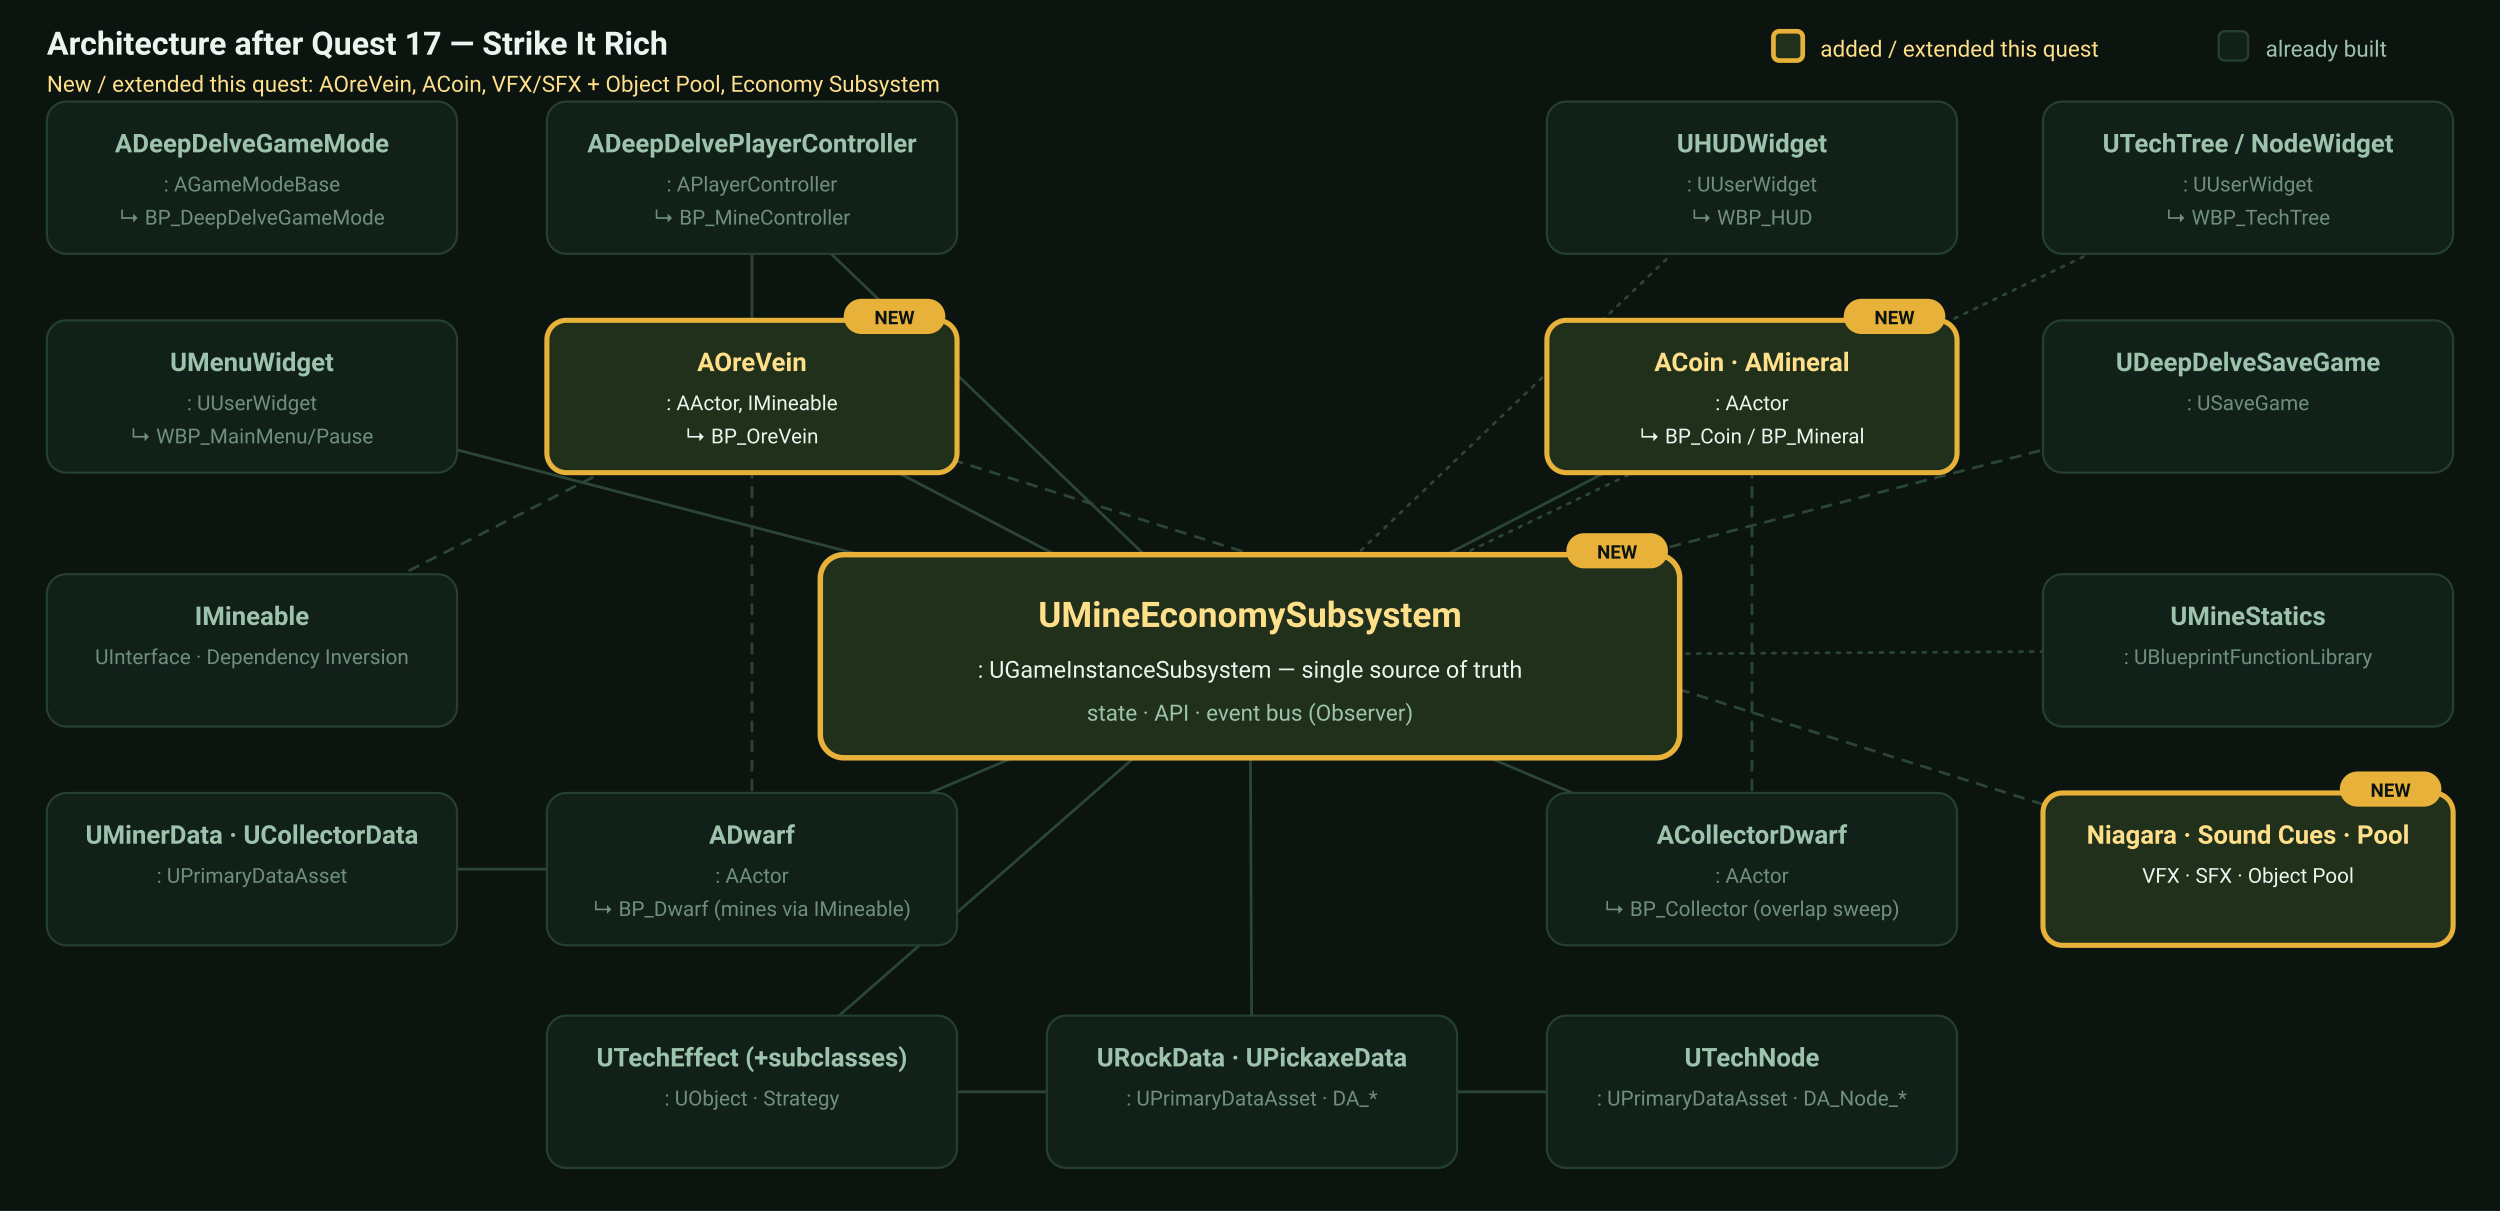
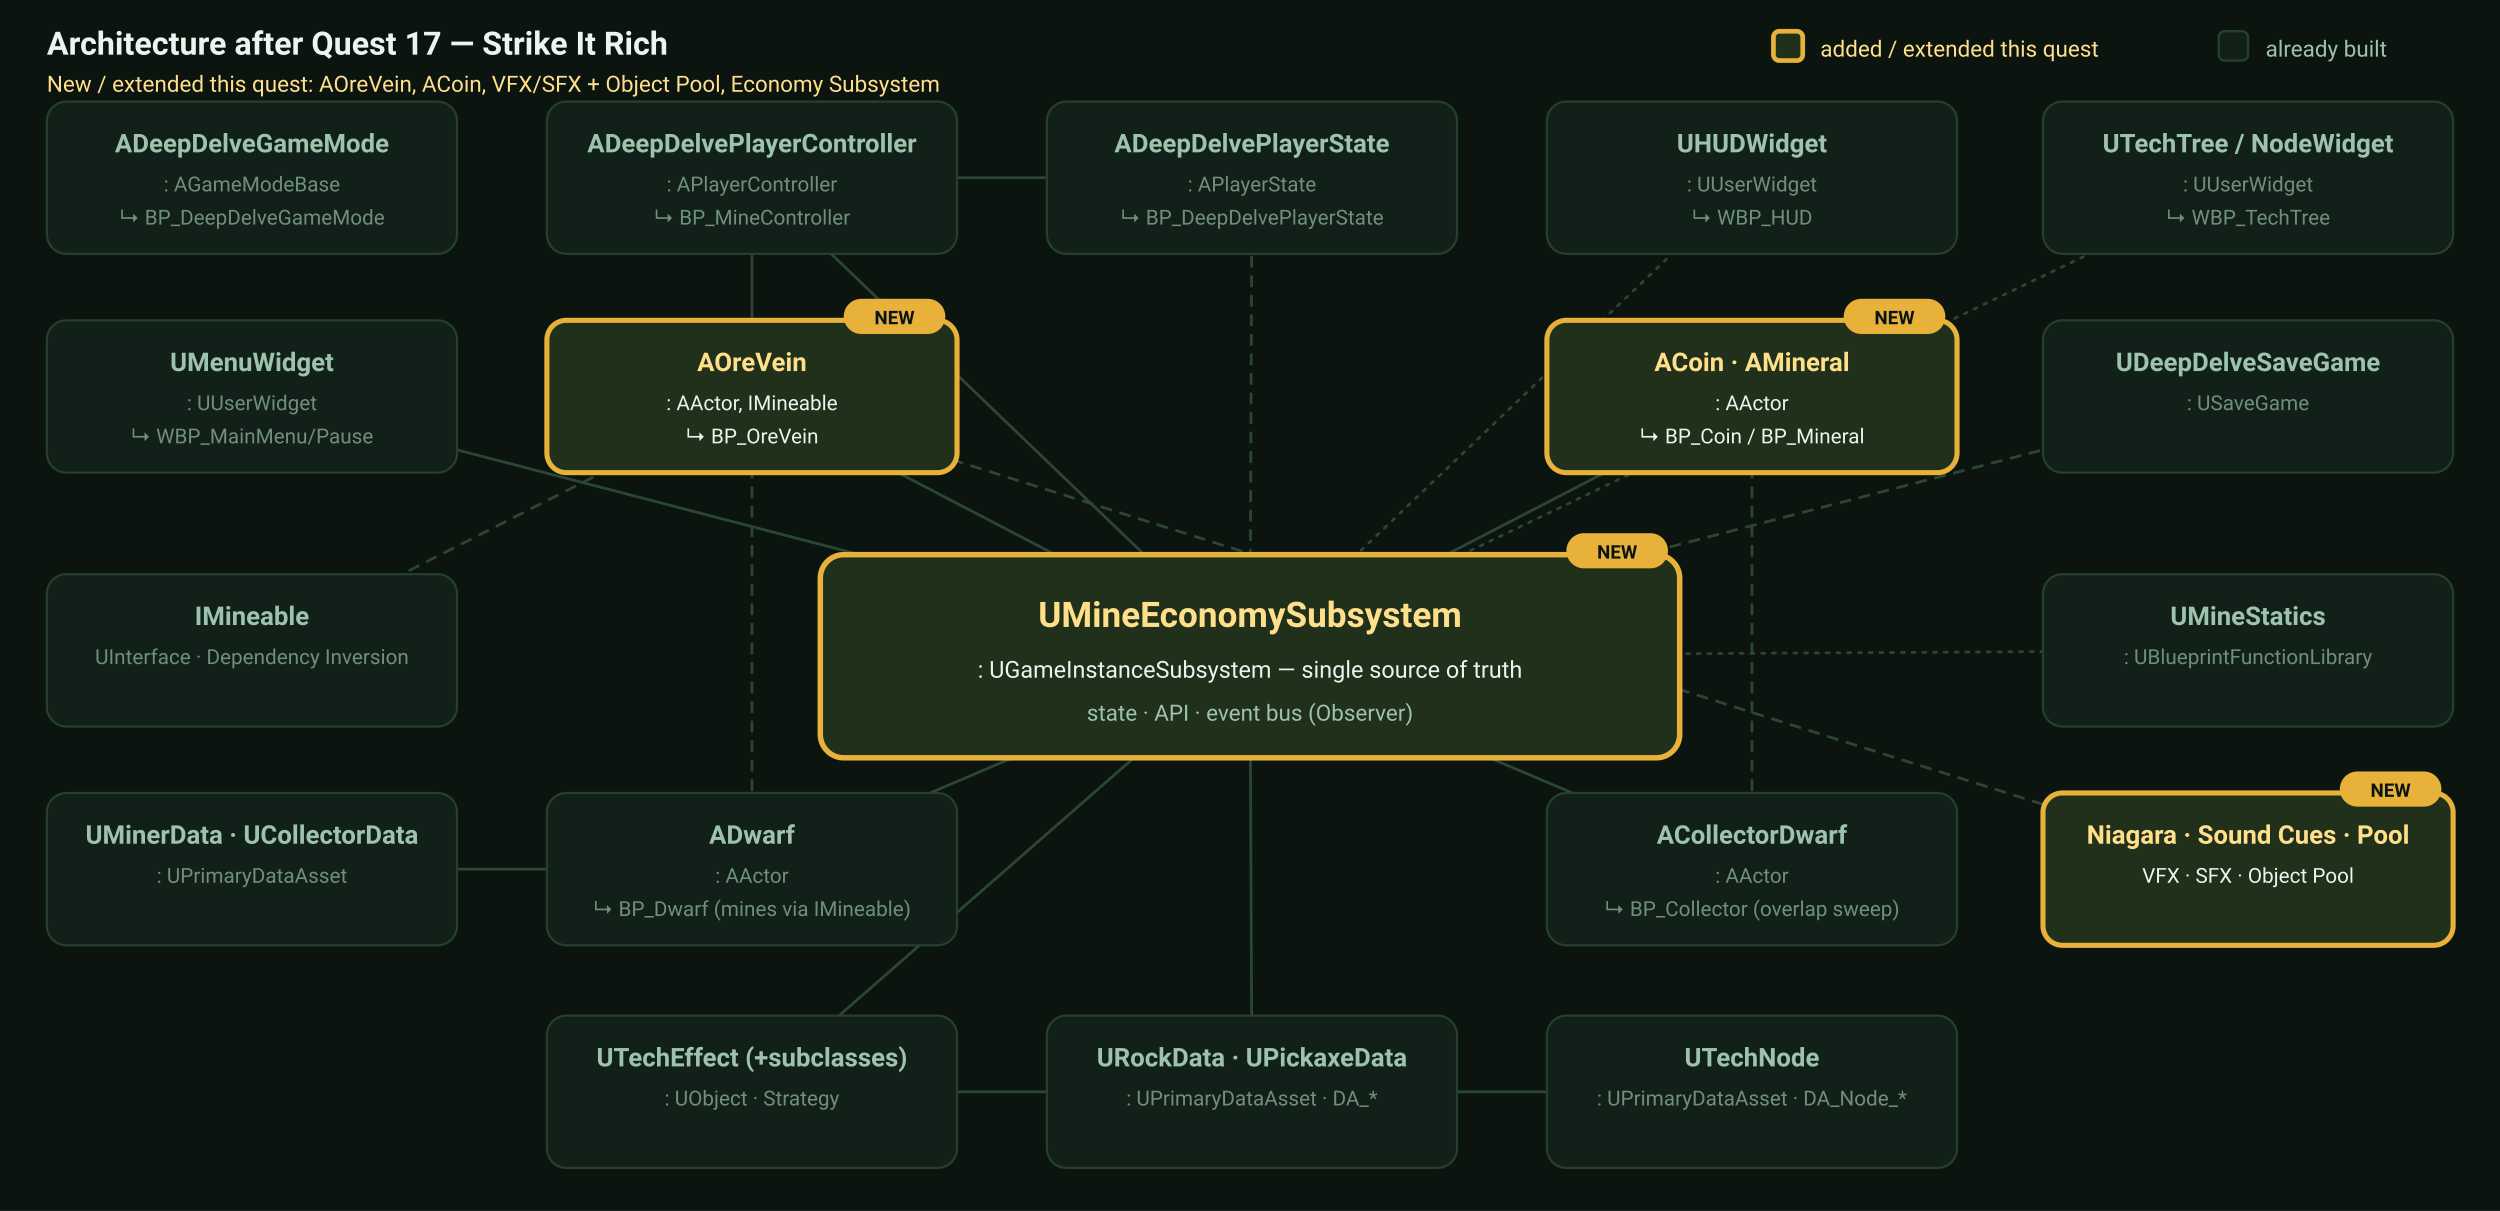
<svg xmlns="http://www.w3.org/2000/svg" viewBox="0 0 1280 620" font-family="-apple-system,BlinkMacSystemFont,Segoe UI,Roboto,Helvetica,Arial,sans-serif" role="img">
  <defs>
    <marker id="ar" markerWidth="10" markerHeight="10" refX="7" refY="4.5" orient="auto">
      <path d="M0,0 L9,4.5 L0,9 z" fill="#2c4636" />
    </marker>
    <marker id="arG" markerWidth="10" markerHeight="10" refX="7" refY="4.5" orient="auto">
      <path d="M0,0 L9,4.5 L0,9 z" fill="#e8b23a" />
    </marker>
    <marker id="arF" markerWidth="10" markerHeight="10" refX="7" refY="4.5" orient="auto">
      <path d="M0,0 L9,4.5 L0,9 z" fill="#3a5a45" />
    </marker>
  </defs>
  <rect x="0" y="0" width="1280" height="620" fill="#0c1410" />
+   <line x1="385.0" y1="91.0" x2="641.0" y2="91.0" stroke="#2c4636" stroke-width="1.4" marker-end="url(#ar)" />
+   <line x1="641.0" y1="91.0" x2="640.0" y2="336.0" stroke="#2c4636" stroke-width="1.4" stroke-dasharray="6 4" marker-end="url(#ar)" />
  <line x1="385.0" y1="91.0" x2="385.0" y2="203.0" stroke="#2c4636" stroke-width="1.4" marker-end="url(#ar)" />
  <line x1="129.0" y1="333.0" x2="385.0" y2="203.0" stroke="#2c4636" stroke-width="1.4" stroke-dasharray="6 4" marker-end="url(#ar)" />
  <line x1="385.0" y1="91.0" x2="640.0" y2="336.0" stroke="#2c4636" stroke-width="1.4" marker-end="url(#ar)" />
  <line x1="385.0" y1="203.0" x2="640.0" y2="336.0" stroke="#2c4636" stroke-width="1.4" marker-end="url(#ar)" />
  <line x1="897.0" y1="203.0" x2="640.0" y2="336.0" stroke="#2c4636" stroke-width="1.4" marker-end="url(#ar)" />
  <line x1="897.0" y1="91.0" x2="640.0" y2="336.0" stroke="#2c4636" stroke-width="1.4" stroke-dasharray="1.5 4" stroke-linecap="round" marker-end="url(#ar)" />
  <line x1="1151.0" y1="333.0" x2="640.0" y2="336.0" stroke="#2c4636" stroke-width="1.4" stroke-dasharray="1.5 4" stroke-linecap="round" marker-end="url(#ar)" />
  <line x1="641.0" y1="559.0" x2="640.0" y2="336.0" stroke="#2c4636" stroke-width="1.4" marker-end="url(#ar)" />
  <line x1="385.0" y1="559.0" x2="640.0" y2="336.0" stroke="#2c4636" stroke-width="1.4" marker-end="url(#ar)" />
  <line x1="897.0" y1="559.0" x2="385.0" y2="559.0" stroke="#2c4636" stroke-width="1.4" marker-end="url(#ar)" />
  <line x1="1151.0" y1="91.0" x2="640.0" y2="336.0" stroke="#2c4636" stroke-width="1.4" stroke-dasharray="1.5 4" stroke-linecap="round" marker-end="url(#ar)" />
  <line x1="385.0" y1="445.0" x2="640.0" y2="336.0" stroke="#2c4636" stroke-width="1.4" marker-end="url(#ar)" />
  <line x1="385.0" y1="445.0" x2="385.0" y2="203.0" stroke="#2c4636" stroke-width="1.4" stroke-dasharray="6 4" marker-end="url(#ar)" />
  <line x1="129.0" y1="445.0" x2="385.0" y2="445.0" stroke="#2c4636" stroke-width="1.4" marker-end="url(#ar)" />
  <line x1="129.0" y1="203.0" x2="640.0" y2="336.0" stroke="#2c4636" stroke-width="1.4" marker-end="url(#ar)" />
  <line x1="1151.0" y1="203.0" x2="640.0" y2="336.0" stroke="#2c4636" stroke-width="1.4" stroke-dasharray="6 4" marker-end="url(#ar)" />
  <line x1="897.0" y1="445.0" x2="897.0" y2="203.0" stroke="#2c4636" stroke-width="1.4" stroke-dasharray="6 4" marker-end="url(#ar)" />
  <line x1="897.0" y1="445.0" x2="640.0" y2="336.0" stroke="#2c4636" stroke-width="1.4" marker-end="url(#ar)" />
  <line x1="1151.0" y1="445.0" x2="385.0" y2="203.0" stroke="#2c4636" stroke-width="1.4" stroke-dasharray="6 4" marker-end="url(#ar)" />
  <rect x="24" y="52" width="210" height="78" rx="10" fill="#12201a" stroke="#25402f" stroke-width="1.1" />
  <text x="129.0" y="78" text-anchor="middle" fill="#9dc3ad" font-size="13.2" font-weight="700">ADeepDelveGameMode</text>
  <text x="129.0" y="98" text-anchor="middle" fill="#6f8f7d" font-size="10.6" font-weight="400">: AGameModeBase</text>
  <text x="129.0" y="115" text-anchor="middle" fill="#6f8f7d" font-size="10.6" font-weight="400">↳ BP_DeepDelveGameMode</text>
  <rect x="280" y="52" width="210" height="78" rx="10" fill="#12201a" stroke="#25402f" stroke-width="1.1" />
  <text x="385.0" y="78" text-anchor="middle" fill="#9dc3ad" font-size="13.2" font-weight="700">ADeepDelvePlayerController</text>
  <text x="385.0" y="98" text-anchor="middle" fill="#6f8f7d" font-size="10.6" font-weight="400">: APlayerController</text>
  <text x="385.0" y="115" text-anchor="middle" fill="#6f8f7d" font-size="10.6" font-weight="400">↳ BP_MineController</text>
+   <rect x="536" y="52" width="210" height="78" rx="10" fill="#12201a" stroke="#25402f" stroke-width="1.1" />
+   <text x="641.0" y="78" text-anchor="middle" fill="#9dc3ad" font-size="13.2" font-weight="700">ADeepDelvePlayerState</text>
+   <text x="641.0" y="98" text-anchor="middle" fill="#6f8f7d" font-size="10.6" font-weight="400">: APlayerState</text>
+   <text x="641.0" y="115" text-anchor="middle" fill="#6f8f7d" font-size="10.6" font-weight="400">↳ BP_DeepDelvePlayerState</text>
  <rect x="792" y="52" width="210" height="78" rx="10" fill="#12201a" stroke="#25402f" stroke-width="1.1" />
  <text x="897.0" y="78" text-anchor="middle" fill="#9dc3ad" font-size="13.2" font-weight="700">UHUDWidget</text>
  <text x="897.0" y="98" text-anchor="middle" fill="#6f8f7d" font-size="10.6" font-weight="400">: UUserWidget</text>
  <text x="897.0" y="115" text-anchor="middle" fill="#6f8f7d" font-size="10.6" font-weight="400">↳ WBP_HUD</text>
  <rect x="1046" y="52" width="210" height="78" rx="10" fill="#12201a" stroke="#25402f" stroke-width="1.1" />
  <text x="1151.0" y="78" text-anchor="middle" fill="#9dc3ad" font-size="13.2" font-weight="700">UTechTree / NodeWidget</text>
  <text x="1151.0" y="98" text-anchor="middle" fill="#6f8f7d" font-size="10.6" font-weight="400">: UUserWidget</text>
  <text x="1151.0" y="115" text-anchor="middle" fill="#6f8f7d" font-size="10.6" font-weight="400">↳ WBP_TechTree</text>
  <rect x="24" y="164" width="210" height="78" rx="10" fill="#12201a" stroke="#25402f" stroke-width="1.1" />
  <text x="129.0" y="190" text-anchor="middle" fill="#9dc3ad" font-size="13.2" font-weight="700">UMenuWidget</text>
  <text x="129.0" y="210" text-anchor="middle" fill="#6f8f7d" font-size="10.6" font-weight="400">: UUserWidget</text>
  <text x="129.0" y="227" text-anchor="middle" fill="#6f8f7d" font-size="10.6" font-weight="400">↳ WBP_MainMenu/Pause</text>
  <rect x="280" y="164" width="210" height="78" rx="10" fill="#20301a" stroke="#e8b23a" stroke-width="2.6" />
  <text x="385.0" y="190" text-anchor="middle" fill="#ffdf8a" font-size="13.2" font-weight="700">AOreVein</text>
  <text x="385.0" y="210" text-anchor="middle" fill="#e9f5ee" font-size="10.6" font-weight="400">: AActor, IMineable</text>
  <text x="385.0" y="227" text-anchor="middle" fill="#e9f5ee" font-size="10.6" font-weight="400">↳ BP_OreVein</text>
  <rect x="432" y="153" width="52" height="18" rx="9" fill="#e8b23a" />
  <text x="458" y="166" text-anchor="middle" fill="#0c1410" font-size="9.6" font-weight="700">NEW</text>
  <rect x="792" y="164" width="210" height="78" rx="10" fill="#20301a" stroke="#e8b23a" stroke-width="2.6" />
  <text x="897.0" y="190" text-anchor="middle" fill="#ffdf8a" font-size="13.2" font-weight="700">ACoin · AMineral</text>
  <text x="897.0" y="210" text-anchor="middle" fill="#e9f5ee" font-size="10.6" font-weight="400">: AActor</text>
  <text x="897.0" y="227" text-anchor="middle" fill="#e9f5ee" font-size="10.6" font-weight="400">↳ BP_Coin / BP_Mineral</text>
  <rect x="944" y="153" width="52" height="18" rx="9" fill="#e8b23a" />
  <text x="970" y="166" text-anchor="middle" fill="#0c1410" font-size="9.6" font-weight="700">NEW</text>
  <rect x="1046" y="164" width="210" height="78" rx="10" fill="#12201a" stroke="#25402f" stroke-width="1.1" />
  <text x="1151.0" y="190" text-anchor="middle" fill="#9dc3ad" font-size="13.2" font-weight="700">UDeepDelveSaveGame</text>
  <text x="1151.0" y="210" text-anchor="middle" fill="#6f8f7d" font-size="10.6" font-weight="400">: USaveGame</text>
  <rect x="24" y="294" width="210" height="78" rx="10" fill="#12201a" stroke="#25402f" stroke-width="1.1" />
  <text x="129.0" y="320" text-anchor="middle" fill="#9dc3ad" font-size="13.2" font-weight="700">IMineable</text>
  <text x="129.0" y="340" text-anchor="middle" fill="#6f8f7d" font-size="10.6" font-weight="400">UInterface · Dependency Inversion</text>
  <rect x="1046" y="294" width="210" height="78" rx="10" fill="#12201a" stroke="#25402f" stroke-width="1.1" />
  <text x="1151.0" y="320" text-anchor="middle" fill="#9dc3ad" font-size="13.2" font-weight="700">UMineStatics</text>
  <text x="1151.0" y="340" text-anchor="middle" fill="#6f8f7d" font-size="10.6" font-weight="400">: UBlueprintFunctionLibrary</text>
  <rect x="24" y="406" width="210" height="78" rx="10" fill="#12201a" stroke="#25402f" stroke-width="1.1" />
  <text x="129.0" y="432" text-anchor="middle" fill="#9dc3ad" font-size="13.2" font-weight="700">UMinerData · UCollectorData</text>
  <text x="129.0" y="452" text-anchor="middle" fill="#6f8f7d" font-size="10.6" font-weight="400">: UPrimaryDataAsset</text>
  <rect x="280" y="406" width="210" height="78" rx="10" fill="#12201a" stroke="#25402f" stroke-width="1.1" />
  <text x="385.0" y="432" text-anchor="middle" fill="#9dc3ad" font-size="13.2" font-weight="700">ADwarf</text>
  <text x="385.0" y="452" text-anchor="middle" fill="#6f8f7d" font-size="10.6" font-weight="400">: AActor</text>
  <text x="385.0" y="469" text-anchor="middle" fill="#6f8f7d" font-size="10.6" font-weight="400">↳ BP_Dwarf (mines via IMineable)</text>
  <rect x="792" y="406" width="210" height="78" rx="10" fill="#12201a" stroke="#25402f" stroke-width="1.1" />
  <text x="897.0" y="432" text-anchor="middle" fill="#9dc3ad" font-size="13.2" font-weight="700">ACollectorDwarf</text>
  <text x="897.0" y="452" text-anchor="middle" fill="#6f8f7d" font-size="10.6" font-weight="400">: AActor</text>
  <text x="897.0" y="469" text-anchor="middle" fill="#6f8f7d" font-size="10.6" font-weight="400">↳ BP_Collector (overlap sweep)</text>
  <rect x="1046" y="406" width="210" height="78" rx="10" fill="#20301a" stroke="#e8b23a" stroke-width="2.6" />
  <text x="1151.0" y="432" text-anchor="middle" fill="#ffdf8a" font-size="13.2" font-weight="700">Niagara · Sound Cues · Pool</text>
  <text x="1151.0" y="452" text-anchor="middle" fill="#e9f5ee" font-size="10.6" font-weight="400">VFX · SFX · Object Pool</text>
  <rect x="1198" y="395" width="52" height="18" rx="9" fill="#e8b23a" />
  <text x="1224" y="408" text-anchor="middle" fill="#0c1410" font-size="9.6" font-weight="700">NEW</text>
  <rect x="280" y="520" width="210" height="78" rx="10" fill="#12201a" stroke="#25402f" stroke-width="1.1" />
  <text x="385.0" y="546" text-anchor="middle" fill="#9dc3ad" font-size="13.2" font-weight="700">UTechEffect (+subclasses)</text>
  <text x="385.0" y="566" text-anchor="middle" fill="#6f8f7d" font-size="10.6" font-weight="400">: UObject · Strategy</text>
  <rect x="536" y="520" width="210" height="78" rx="10" fill="#12201a" stroke="#25402f" stroke-width="1.1" />
  <text x="641.0" y="546" text-anchor="middle" fill="#9dc3ad" font-size="13.2" font-weight="700">URockData · UPickaxeData</text>
  <text x="641.0" y="566" text-anchor="middle" fill="#6f8f7d" font-size="10.6" font-weight="400">: UPrimaryDataAsset · DA_*</text>
  <rect x="792" y="520" width="210" height="78" rx="10" fill="#12201a" stroke="#25402f" stroke-width="1.1" />
  <text x="897.0" y="546" text-anchor="middle" fill="#9dc3ad" font-size="13.2" font-weight="700">UTechNode</text>
  <text x="897.0" y="566" text-anchor="middle" fill="#6f8f7d" font-size="10.6" font-weight="400">: UPrimaryDataAsset · DA_Node_*</text>
  <rect x="420" y="284" width="440" height="104" rx="12" fill="#20301a" stroke="#e8b23a" stroke-width="2.8" />
  <text x="640.0" y="321" text-anchor="middle" fill="#ffdf8a" font-size="18" font-weight="700">UMineEconomySubsystem</text>
  <text x="640.0" y="347" text-anchor="middle" fill="#e9f5ee" font-size="12" font-weight="400">: UGameInstanceSubsystem — single source of truth</text>
  <text x="640.0" y="369" text-anchor="middle" fill="#9dc3ad" font-size="11.5" font-weight="400">state · API · event bus (Observer)</text>
  <rect x="802" y="273" width="52" height="18" rx="9" fill="#e8b23a" />
  <text x="828" y="286" text-anchor="middle" fill="#0c1410" font-size="9.6" font-weight="700">NEW</text>
  <text x="24" y="28" text-anchor="start" fill="#e9f5ee" font-size="16.5" font-weight="700">Architecture after Quest 17 — Strike It Rich</text>
  <text x="24" y="47" text-anchor="start" fill="#ffdf8a" font-size="11.5" font-weight="400">New / extended this quest: AOreVein, ACoin, VFX/SFX + Object Pool, Economy Subsystem</text>
  <g>
    <rect x="908" y="16" width="15" height="15" rx="3" fill="#20301a" stroke="#e8b23a" stroke-width="2.4" />
    <text x="932" y="29" text-anchor="start" fill="#ffdf8a" font-size="11.5" font-weight="400">added / extended this quest</text>
    <rect x="1136" y="16" width="15" height="15" rx="3" fill="#12201a" stroke="#25402f" stroke-width="1.2" />
    <text x="1160" y="29" text-anchor="start" fill="#9dc3ad" font-size="11.5" font-weight="400">already built</text>
  </g>
</svg>
